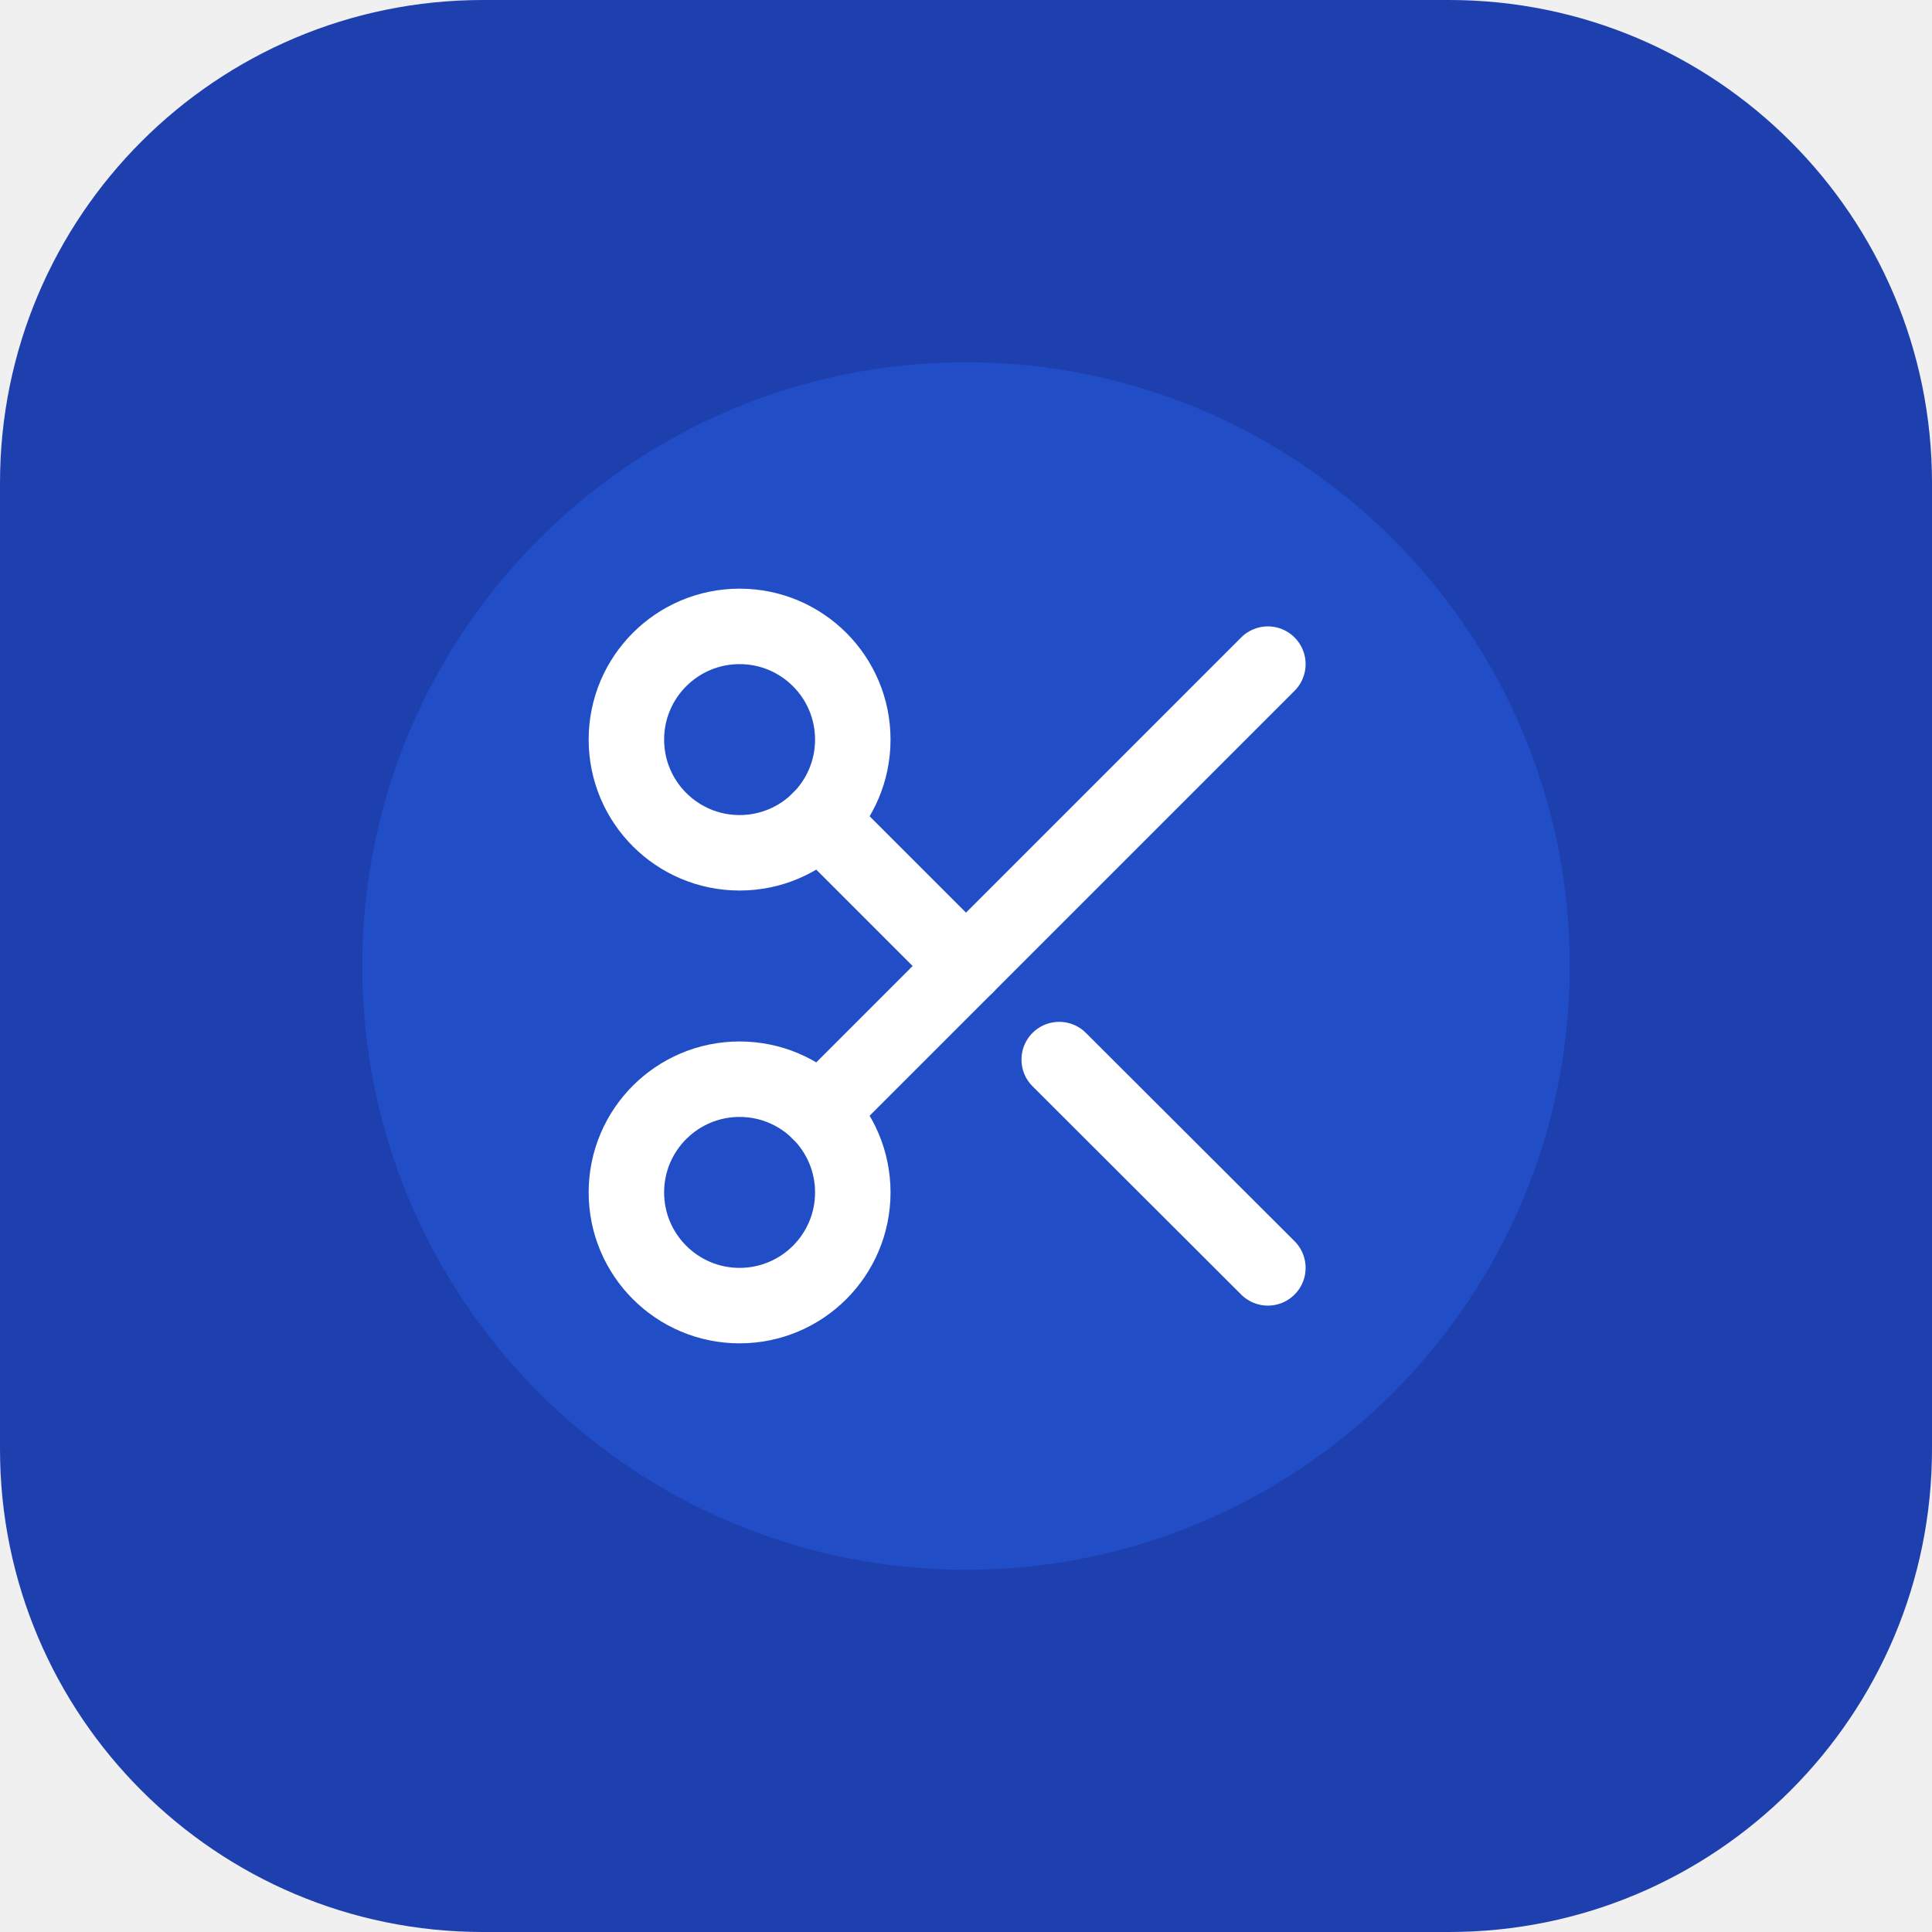
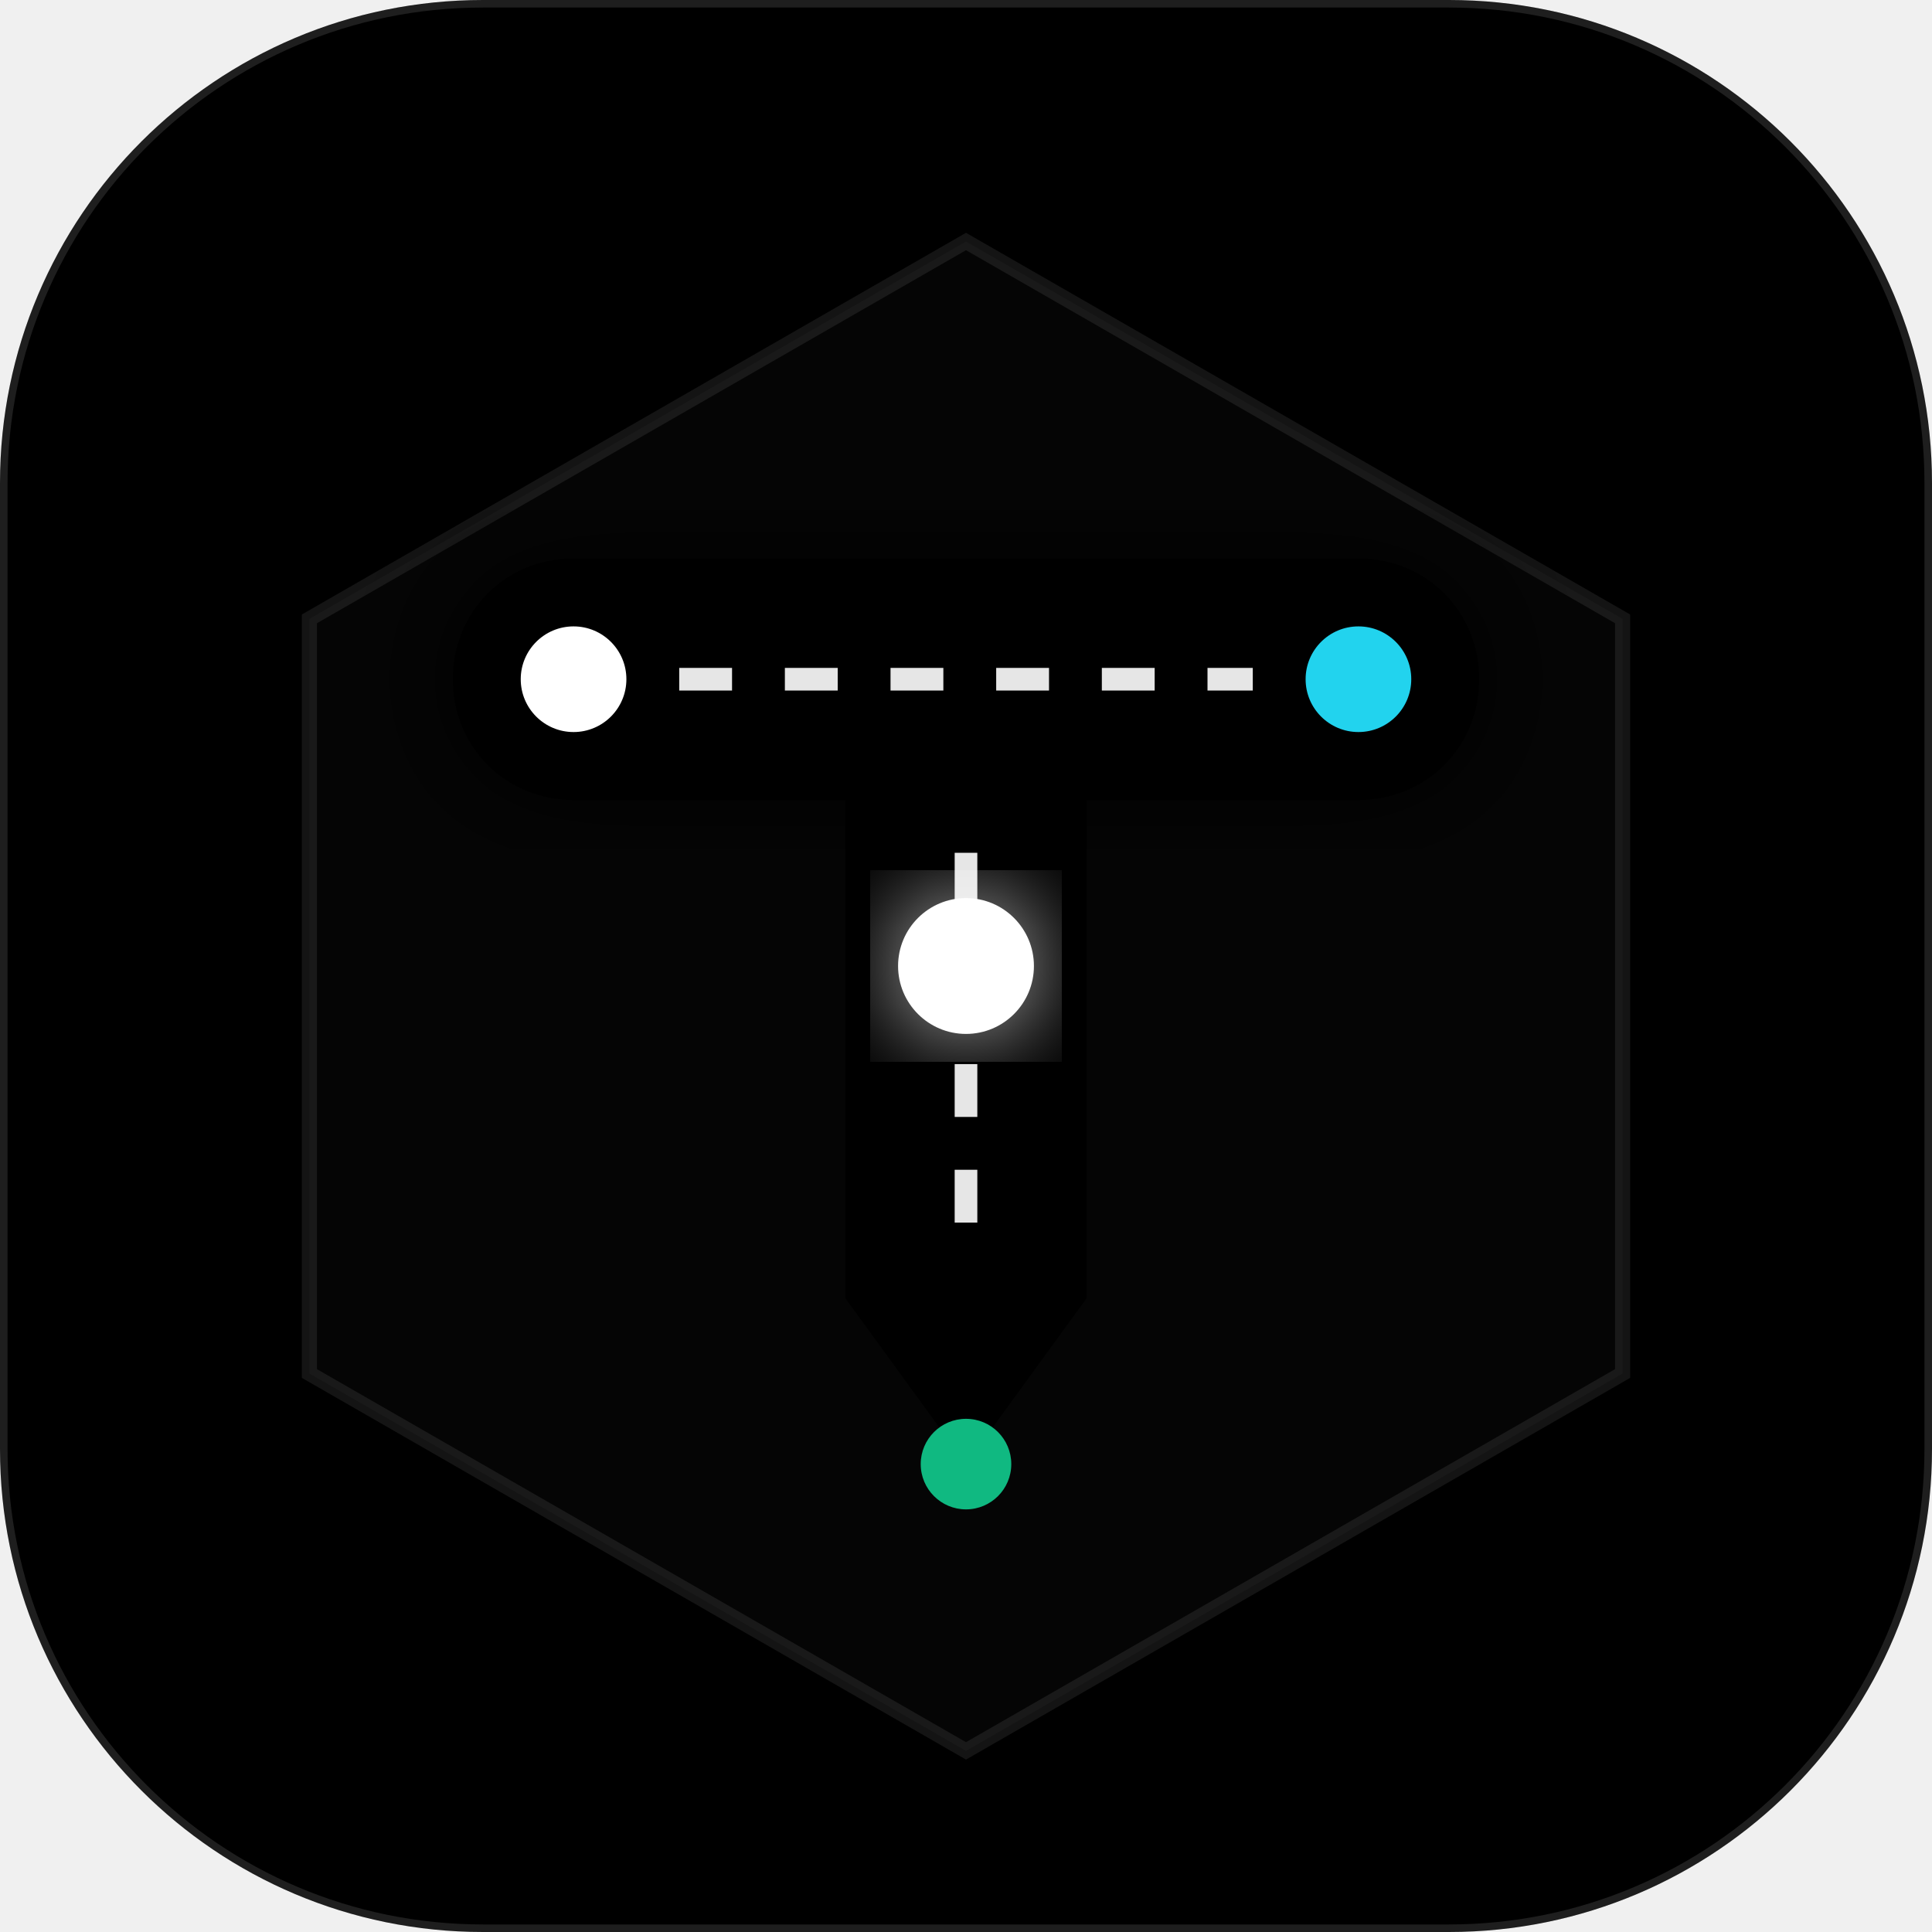
<svg xmlns="http://www.w3.org/2000/svg" viewBox="0 0 512 512" width="512" height="512">
-   <rect width="512" height="512" rx="128" fill="#1E40AF" />
-   <circle cx="256" cy="256" r="160" fill="#2563EB" opacity="0.4" />
-   <g transform="translate(136, 136) scale(10)" stroke="#FFFFFF" stroke-width="2" fill="none" stroke-linecap="round" stroke-linejoin="round">
-     <circle cx="6" cy="6" r="3" />
-     <circle cx="6" cy="18" r="3" />
-     <line x1="20" y1="4" x2="8.12" y2="15.88" />
-     <line x1="14.47" y1="14.48" x2="20" y2="20" />
-     <line x1="8.12" y1="8.12" x2="12" y2="12" />
-   </g>
+   <defs>
+     <radialGradient id="bg-glow" cx="50%" cy="50%" r="50%">
+       <stop offset="0%" stopColor="#1e1035" />
+       <stop offset="70%" stopColor="#08080c" />
+       <stop offset="100%" stopColor="#030303" />
+     </radialGradient>
+     <linearGradient id="t-grad-1" x1="50" y1="50" x2="450" y2="450" gradientUnits="userSpaceOnUse">
+       <stop offset="0%" stopColor="#8B5CF6" />
+       <stop offset="50%" stopColor="#06B6D4" />
+       <stop offset="100%" stopColor="#10B981" />
+     </linearGradient>
+     <linearGradient id="t-grad-2" x1="450" y1="50" x2="50" y2="450" gradientUnits="userSpaceOnUse">
+       <stop offset="0%" stopColor="#06B6D4" />
+       <stop offset="100%" stopColor="#8B5CF6" />
+     </linearGradient>
+     <filter id="glow" x="-20%" y="-20%" width="140%" height="140%">
+       <feGaussianBlur stdDeviation="16" result="blur" />
+       <feComposite in="SourceGraphic" in2="blur" operator="over" />
+     </filter>
+   </defs>
+   <rect width="512" height="512" rx="128" fill="url(#bg-glow)" />
+   <rect width="510" height="510" x="1" y="1" rx="127" fill="none" stroke="rgba(255, 255, 255, 0.12)" stroke-width="2" />
+   <polygon points="256,64 430,164 430,364 256,464 82,364 82,164" fill="rgba(255, 255, 255, 0.02)" stroke="rgba(255, 255, 255, 0.08)" stroke-width="4" />
+   <path d="M120 180 C120 162 134 148 152 148 H360 C378 148 392 162 392 180 C392 198 378 212 360 212 H152 C134 212 120 198 120 180 Z" fill="url(#t-grad-1)" filter="url(#glow)" />
+   <path d="M224 212 H288 V344 L256 388 L224 344 V212 Z" fill="url(#t-grad-2)" />
+   <line x1="180" y1="180" x2="332" y2="180" stroke="#FFFFFF" stroke-width="6" stroke-dasharray="14 14" opacity="0.9" />
+   <line x1="256" y1="226" x2="256" y2="330" stroke="#FFFFFF" stroke-width="6" stroke-dasharray="14 14" opacity="0.9" />
+   <circle cx="152" cy="180" r="14" fill="#FFFFFF" />
+   <circle cx="360" cy="180" r="14" fill="#22D3EE" />
+   <circle cx="256" cy="256" r="18" fill="#FFFFFF" filter="url(#glow)" />
+   <circle cx="256" cy="388" r="12" fill="#10B981" />
</svg>
